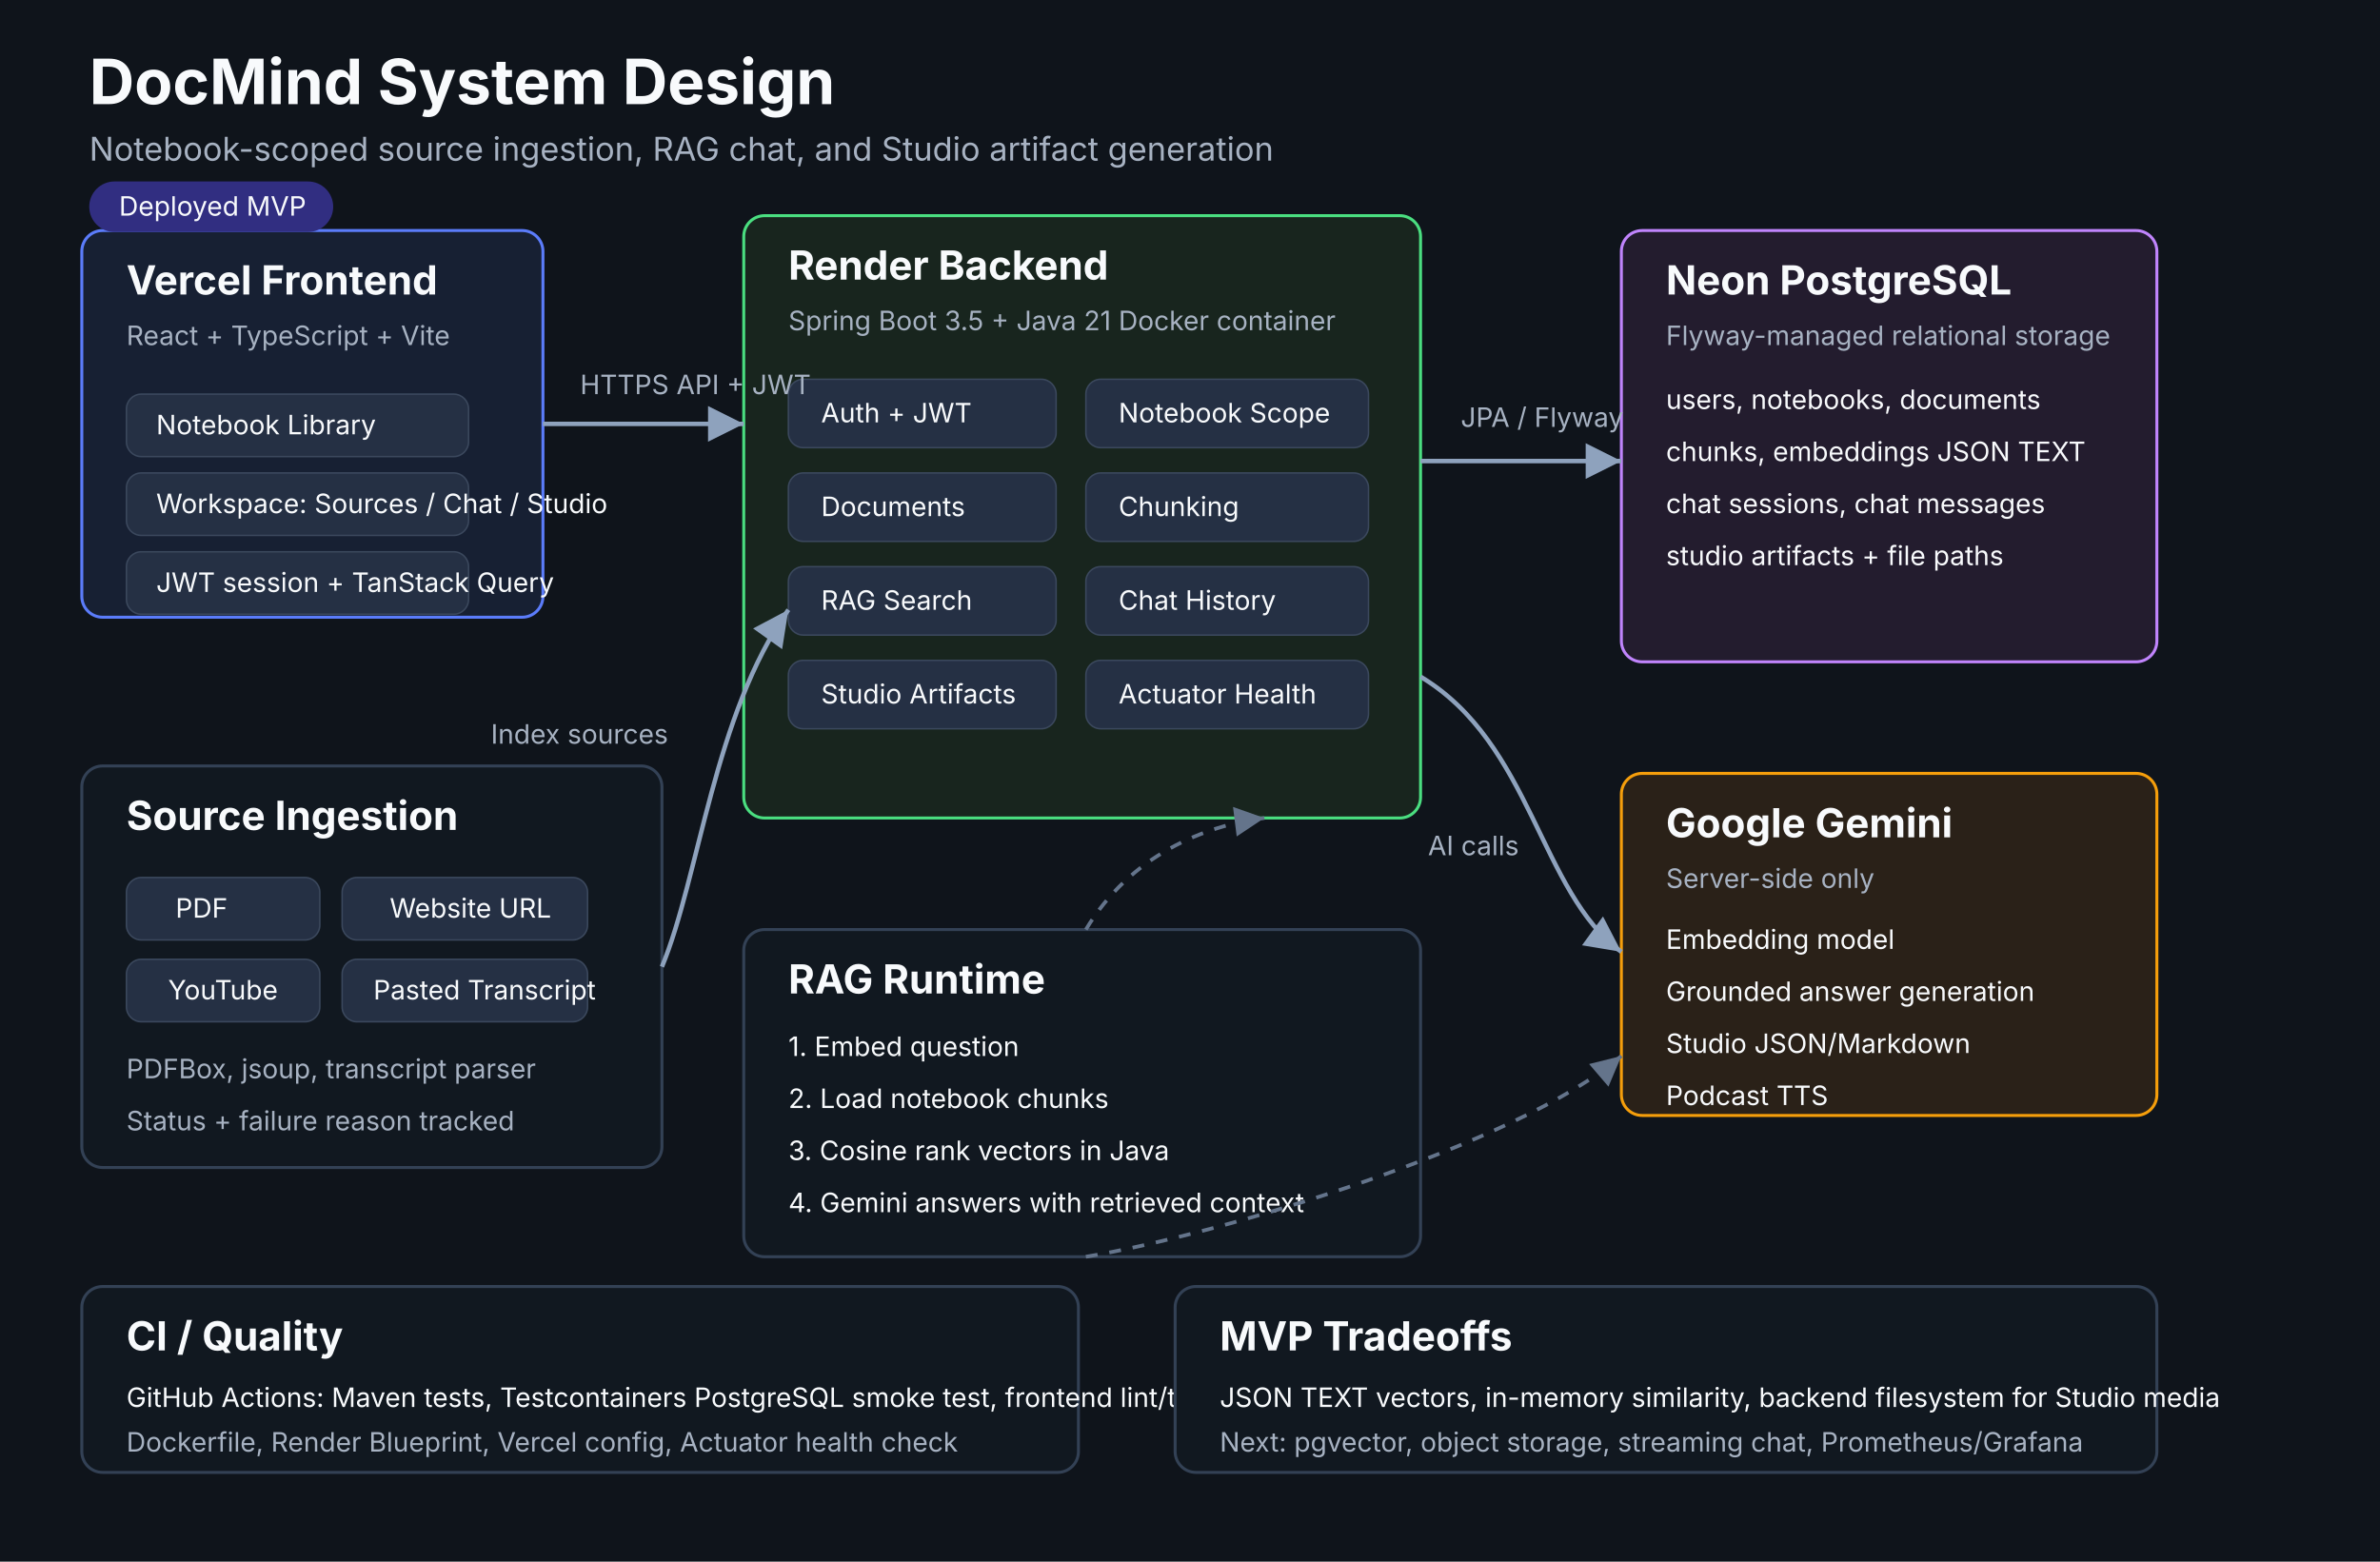
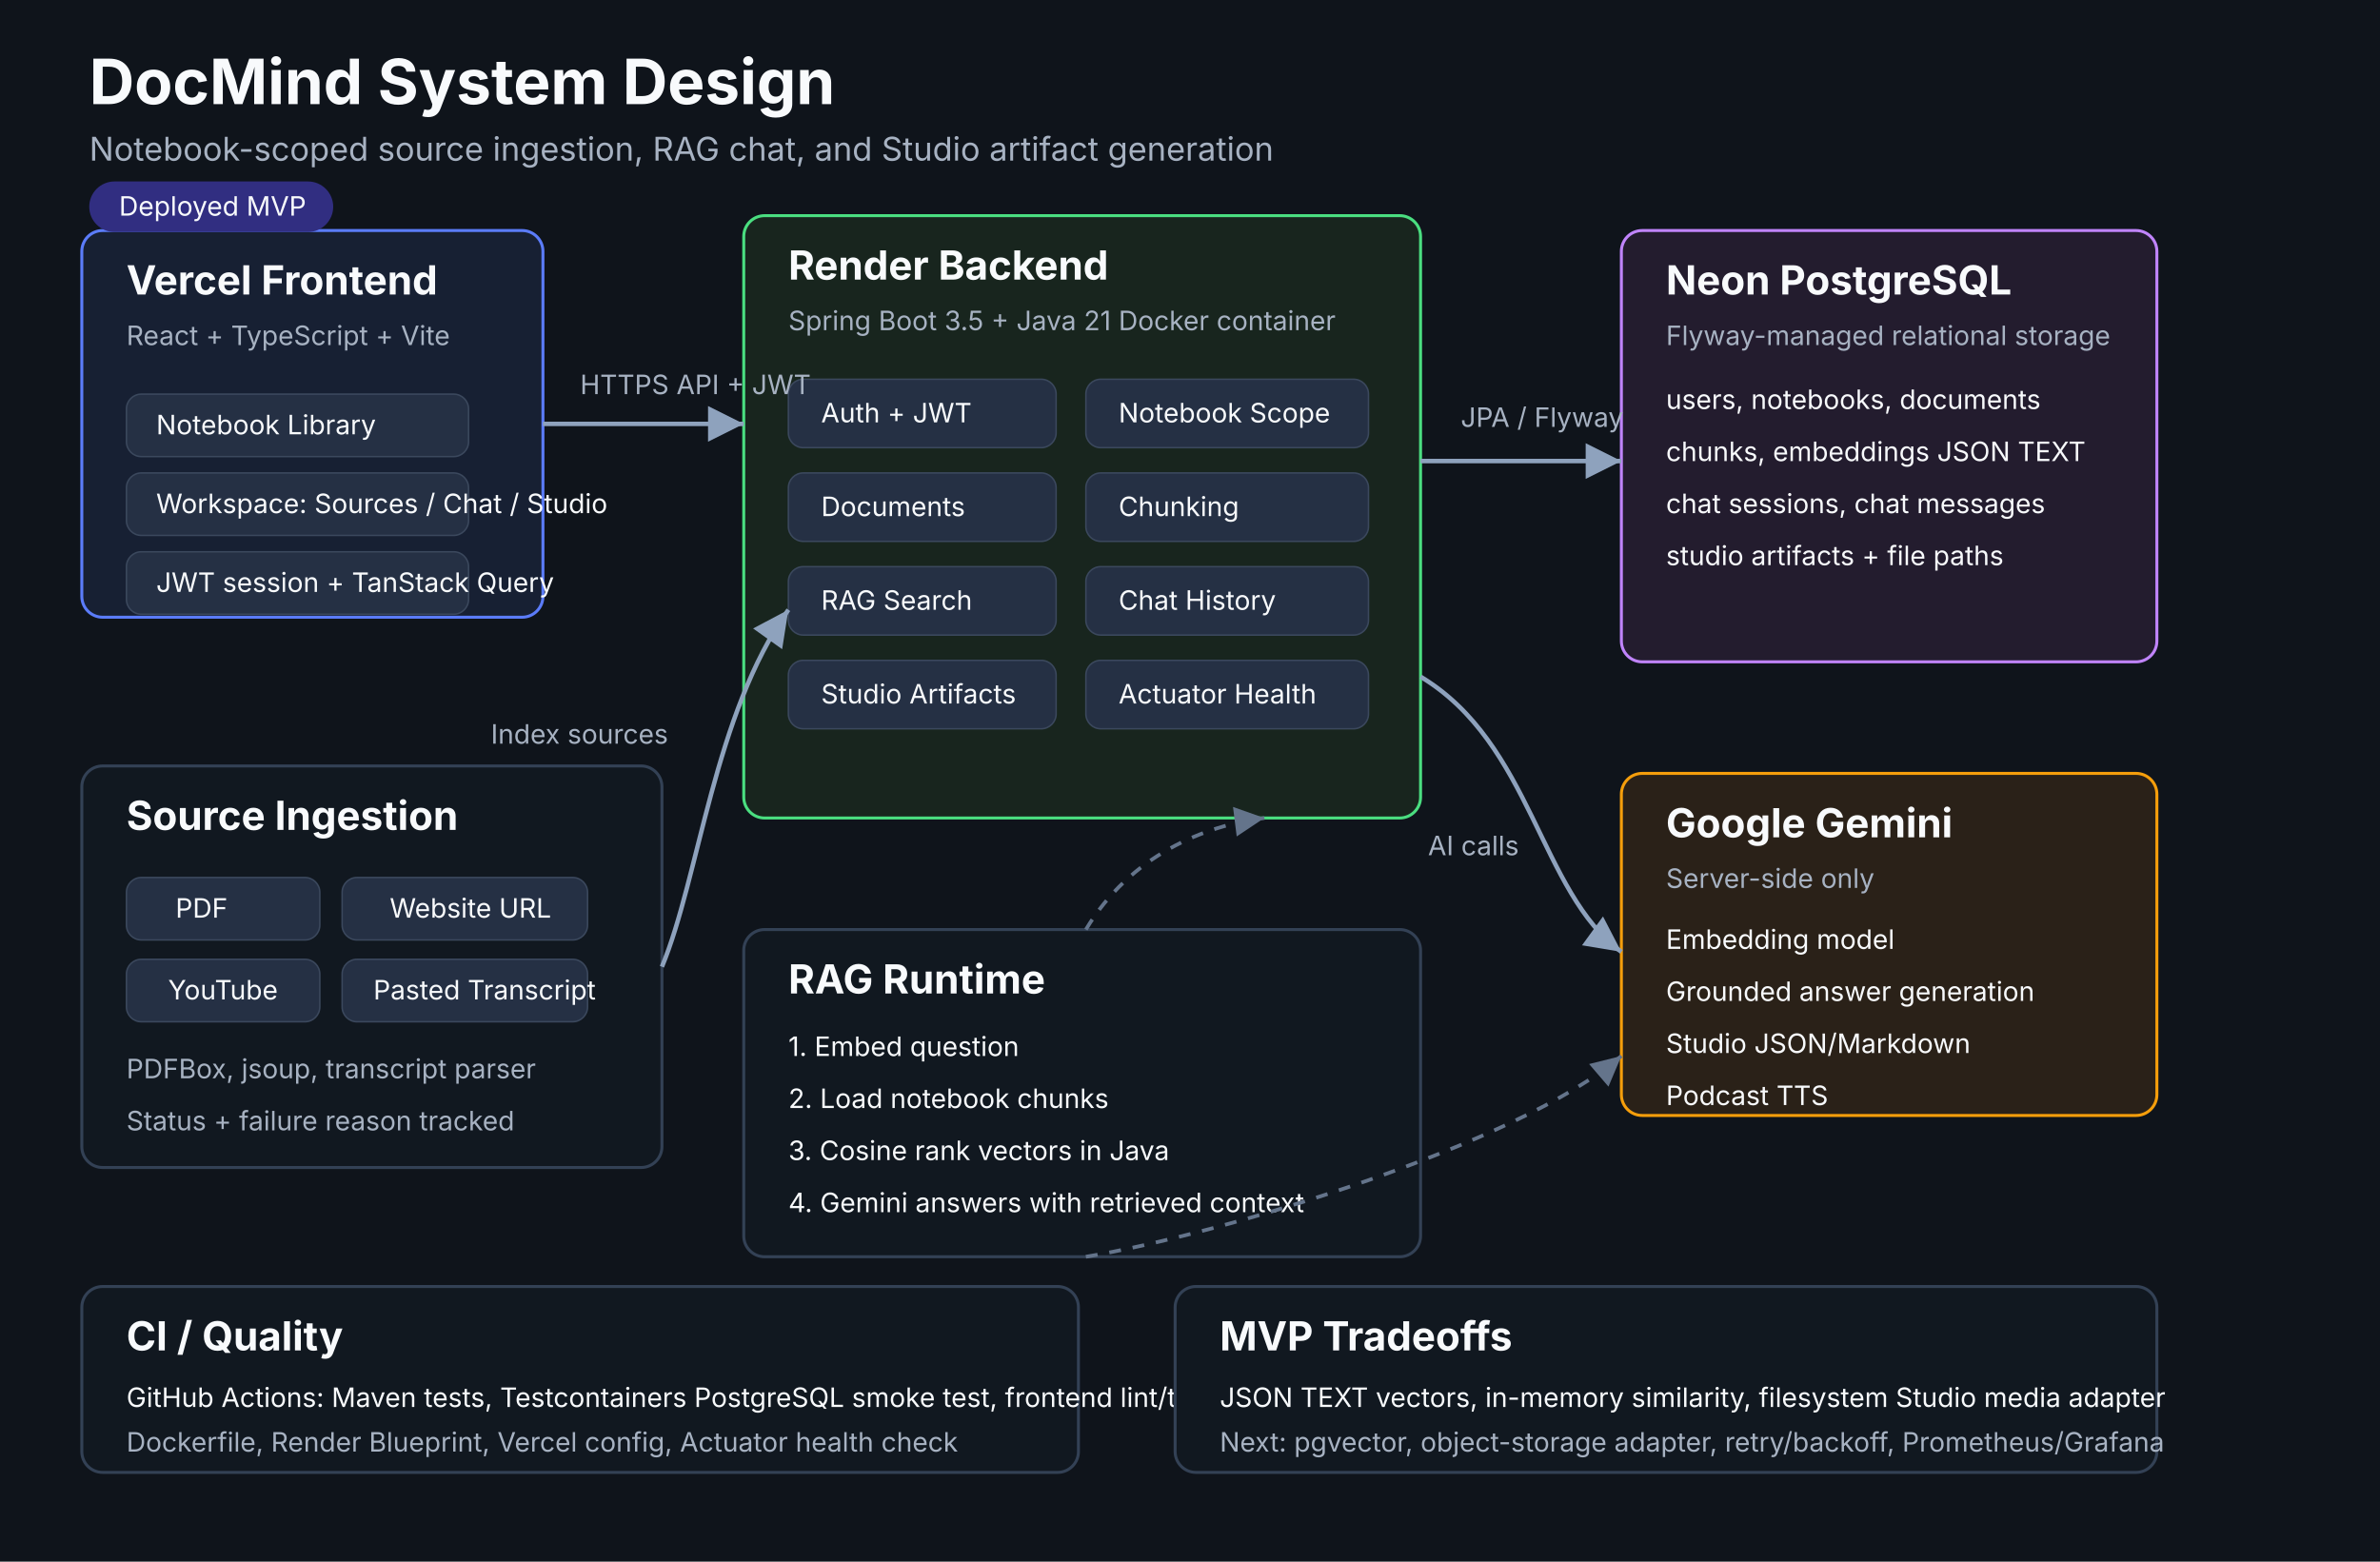
<svg xmlns="http://www.w3.org/2000/svg" width="1600" height="1050" viewBox="0 0 1600 1050" role="img" aria-labelledby="title desc">
  <defs>
    <style>
      .bg { fill: #0f141b; }
      .panel { fill: #151c25; stroke: #2b3645; stroke-width: 2; }
      .panel2 { fill: #111820; stroke: #334155; stroke-width: 2; }
      .frontend { fill: #172033; stroke: #5b7cfa; }
      .backend { fill: #18251e; stroke: #4ade80; }
      .data { fill: #231c2e; stroke: #c084fc; }
      .ai { fill: #2a2118; stroke: #f59e0b; }
      .ops { fill: #1e293b; stroke: #38bdf8; }
      .text { fill: #f8fafc; font-family: Inter, Segoe UI, Arial, sans-serif; }
      .muted { fill: #a7b2c2; font-family: Inter, Segoe UI, Arial, sans-serif; }
      .small { font-size: 22px; }
      .xs { font-size: 18px; }
      .title { font-size: 42px; font-weight: 700; }
      .h2 { font-size: 27px; font-weight: 700; }
      .h3 { font-size: 22px; font-weight: 700; }
      .line { stroke: #8ea2bd; stroke-width: 3; fill: none; marker-end: url(#arrow); }
      .line2 { stroke: #64748b; stroke-width: 2.5; fill: none; marker-end: url(#arrow2); stroke-dasharray: 8 8; }
      .pill { fill: #253044; stroke: #3b485d; }
      .badge { fill: #312e81; }
    </style>
    <marker id="arrow" markerWidth="12" markerHeight="12" refX="10" refY="6" orient="auto">
      <path d="M2,2 L10,6 L2,10 Z" fill="#8ea2bd" />
    </marker>
    <marker id="arrow2" markerWidth="12" markerHeight="12" refX="10" refY="6" orient="auto">
      <path d="M2,2 L10,6 L2,10 Z" fill="#64748b" />
    </marker>
  </defs>
  <rect class="bg" x="0" y="0" width="1600" height="1050" />
  <text class="text title" x="60" y="70">DocMind System Design</text>
  <text class="muted small" x="60" y="108">Notebook-scoped source ingestion, RAG chat, and Studio artifact generation</text>
  <rect class="panel frontend" x="55" y="155" width="310" height="260" rx="14" />
  <text class="text h2" x="85" y="198">Vercel Frontend</text>
  <text class="muted xs" x="85" y="232">React + TypeScript + Vite</text>
  <rect class="pill" x="85" y="265" width="230" height="42" rx="10" />
  <text class="text xs" x="105" y="292">Notebook Library</text>
  <rect class="pill" x="85" y="318" width="230" height="42" rx="10" />
  <text class="text xs" x="105" y="345">Workspace: Sources / Chat / Studio</text>
  <rect class="pill" x="85" y="371" width="230" height="42" rx="10" />
  <text class="text xs" x="105" y="398">JWT session + TanStack Query</text>
  <rect class="panel backend" x="500" y="145" width="455" height="405" rx="14" />
  <text class="text h2" x="530" y="188">Render Backend</text>
  <text class="muted xs" x="530" y="222">Spring Boot 3.5 + Java 21 Docker container</text>
  <rect class="pill" x="530" y="255" width="180" height="46" rx="10" />
  <text class="text xs" x="552" y="284">Auth + JWT</text>
  <rect class="pill" x="730" y="255" width="190" height="46" rx="10" />
  <text class="text xs" x="752" y="284">Notebook Scope</text>
  <rect class="pill" x="530" y="318" width="180" height="46" rx="10" />
  <text class="text xs" x="552" y="347">Documents</text>
  <rect class="pill" x="730" y="318" width="190" height="46" rx="10" />
  <text class="text xs" x="752" y="347">Chunking</text>
  <rect class="pill" x="530" y="381" width="180" height="46" rx="10" />
  <text class="text xs" x="552" y="410">RAG Search</text>
  <rect class="pill" x="730" y="381" width="190" height="46" rx="10" />
  <text class="text xs" x="752" y="410">Chat History</text>
  <rect class="pill" x="530" y="444" width="180" height="46" rx="10" />
  <text class="text xs" x="552" y="473">Studio Artifacts</text>
  <rect class="pill" x="730" y="444" width="190" height="46" rx="10" />
  <text class="text xs" x="752" y="473">Actuator Health</text>
  <rect class="panel data" x="1090" y="155" width="360" height="290" rx="14" />
  <text class="text h2" x="1120" y="198">Neon PostgreSQL</text>
  <text class="muted xs" x="1120" y="232">Flyway-managed relational storage</text>
  <text class="text xs" x="1120" y="275">users, notebooks, documents</text>
  <text class="text xs" x="1120" y="310">chunks, embeddings JSON TEXT</text>
  <text class="text xs" x="1120" y="345">chat sessions, chat messages</text>
  <text class="text xs" x="1120" y="380">studio artifacts + file paths</text>
  <rect class="panel ai" x="1090" y="520" width="360" height="230" rx="14" />
  <text class="text h2" x="1120" y="563">Google Gemini</text>
  <text class="muted xs" x="1120" y="597">Server-side only</text>
  <text class="text xs" x="1120" y="638">Embedding model</text>
  <text class="text xs" x="1120" y="673">Grounded answer generation</text>
  <text class="text xs" x="1120" y="708">Studio JSON/Markdown</text>
  <text class="text xs" x="1120" y="743">Podcast TTS</text>
  <rect class="panel2" x="55" y="515" width="390" height="270" rx="14" />
  <text class="text h2" x="85" y="558">Source Ingestion</text>
  <rect class="pill" x="85" y="590" width="130" height="42" rx="10" />
  <text class="text xs" x="118" y="617">PDF</text>
  <rect class="pill" x="230" y="590" width="165" height="42" rx="10" />
  <text class="text xs" x="262" y="617">Website URL</text>
  <rect class="pill" x="85" y="645" width="130" height="42" rx="10" />
  <text class="text xs" x="113" y="672">YouTube</text>
  <rect class="pill" x="230" y="645" width="165" height="42" rx="10" />
  <text class="text xs" x="251" y="672">Pasted Transcript</text>
  <text class="muted xs" x="85" y="725">PDFBox, jsoup, transcript parser</text>
  <text class="muted xs" x="85" y="760">Status + failure reason tracked</text>
  <rect class="panel2" x="500" y="625" width="455" height="220" rx="14" />
  <text class="text h2" x="530" y="668">RAG Runtime</text>
  <text class="text xs" x="530" y="710">1. Embed question</text>
  <text class="text xs" x="530" y="745">2. Load notebook chunks</text>
  <text class="text xs" x="530" y="780">3. Cosine rank vectors in Java</text>
  <text class="text xs" x="530" y="815">4. Gemini answers with retrieved context</text>
  <rect class="panel2" x="55" y="865" width="670" height="125" rx="14" />
  <text class="text h2" x="85" y="908">CI / Quality</text>
  <text class="text xs" x="85" y="946">GitHub Actions: Maven tests, Testcontainers PostgreSQL smoke test, frontend lint/test/build</text>
  <text class="muted xs" x="85" y="976">Dockerfile, Render Blueprint, Vercel config, Actuator health check</text>
  <rect class="panel2" x="790" y="865" width="660" height="125" rx="14" />
  <text class="text h2" x="820" y="908">MVP Tradeoffs</text>
-   <text class="text xs" x="820" y="946">JSON TEXT vectors, in-memory similarity, backend filesystem for Studio media</text>
-   <text class="muted xs" x="820" y="976">Next: pgvector, object storage, streaming chat, Prometheus/Grafana</text>
+   <text class="text xs" x="820" y="946">JSON TEXT vectors, in-memory similarity, filesystem Studio media adapter</text>
+   <text class="muted xs" x="820" y="976">Next: pgvector, object-storage adapter, retry/backoff, Prometheus/Grafana</text>
  <path class="line" d="M365 285 C420 285, 445 285, 500 285" />
  <text class="muted xs" x="390" y="265">HTTPS API + JWT</text>
  <path class="line" d="M955 310 C1010 310, 1035 310, 1090 310" />
  <text class="muted xs" x="982" y="287">JPA / Flyway</text>
  <path class="line" d="M955 455 C1030 500, 1035 600, 1090 640" />
  <text class="muted xs" x="960" y="575">AI calls</text>
  <path class="line" d="M445 650 C470 590, 480 480, 530 410" />
  <text class="muted xs" x="330" y="500">Index sources</text>
  <path class="line2" d="M730 625 C760 575, 810 555, 850 550" />
  <path class="line2" d="M730 845 C820 830, 1020 770, 1090 710" />
  <rect class="badge" x="60" y="122" width="164" height="34" rx="17" />
  <text class="text xs" x="80" y="145">Deployed MVP</text>
</svg>
